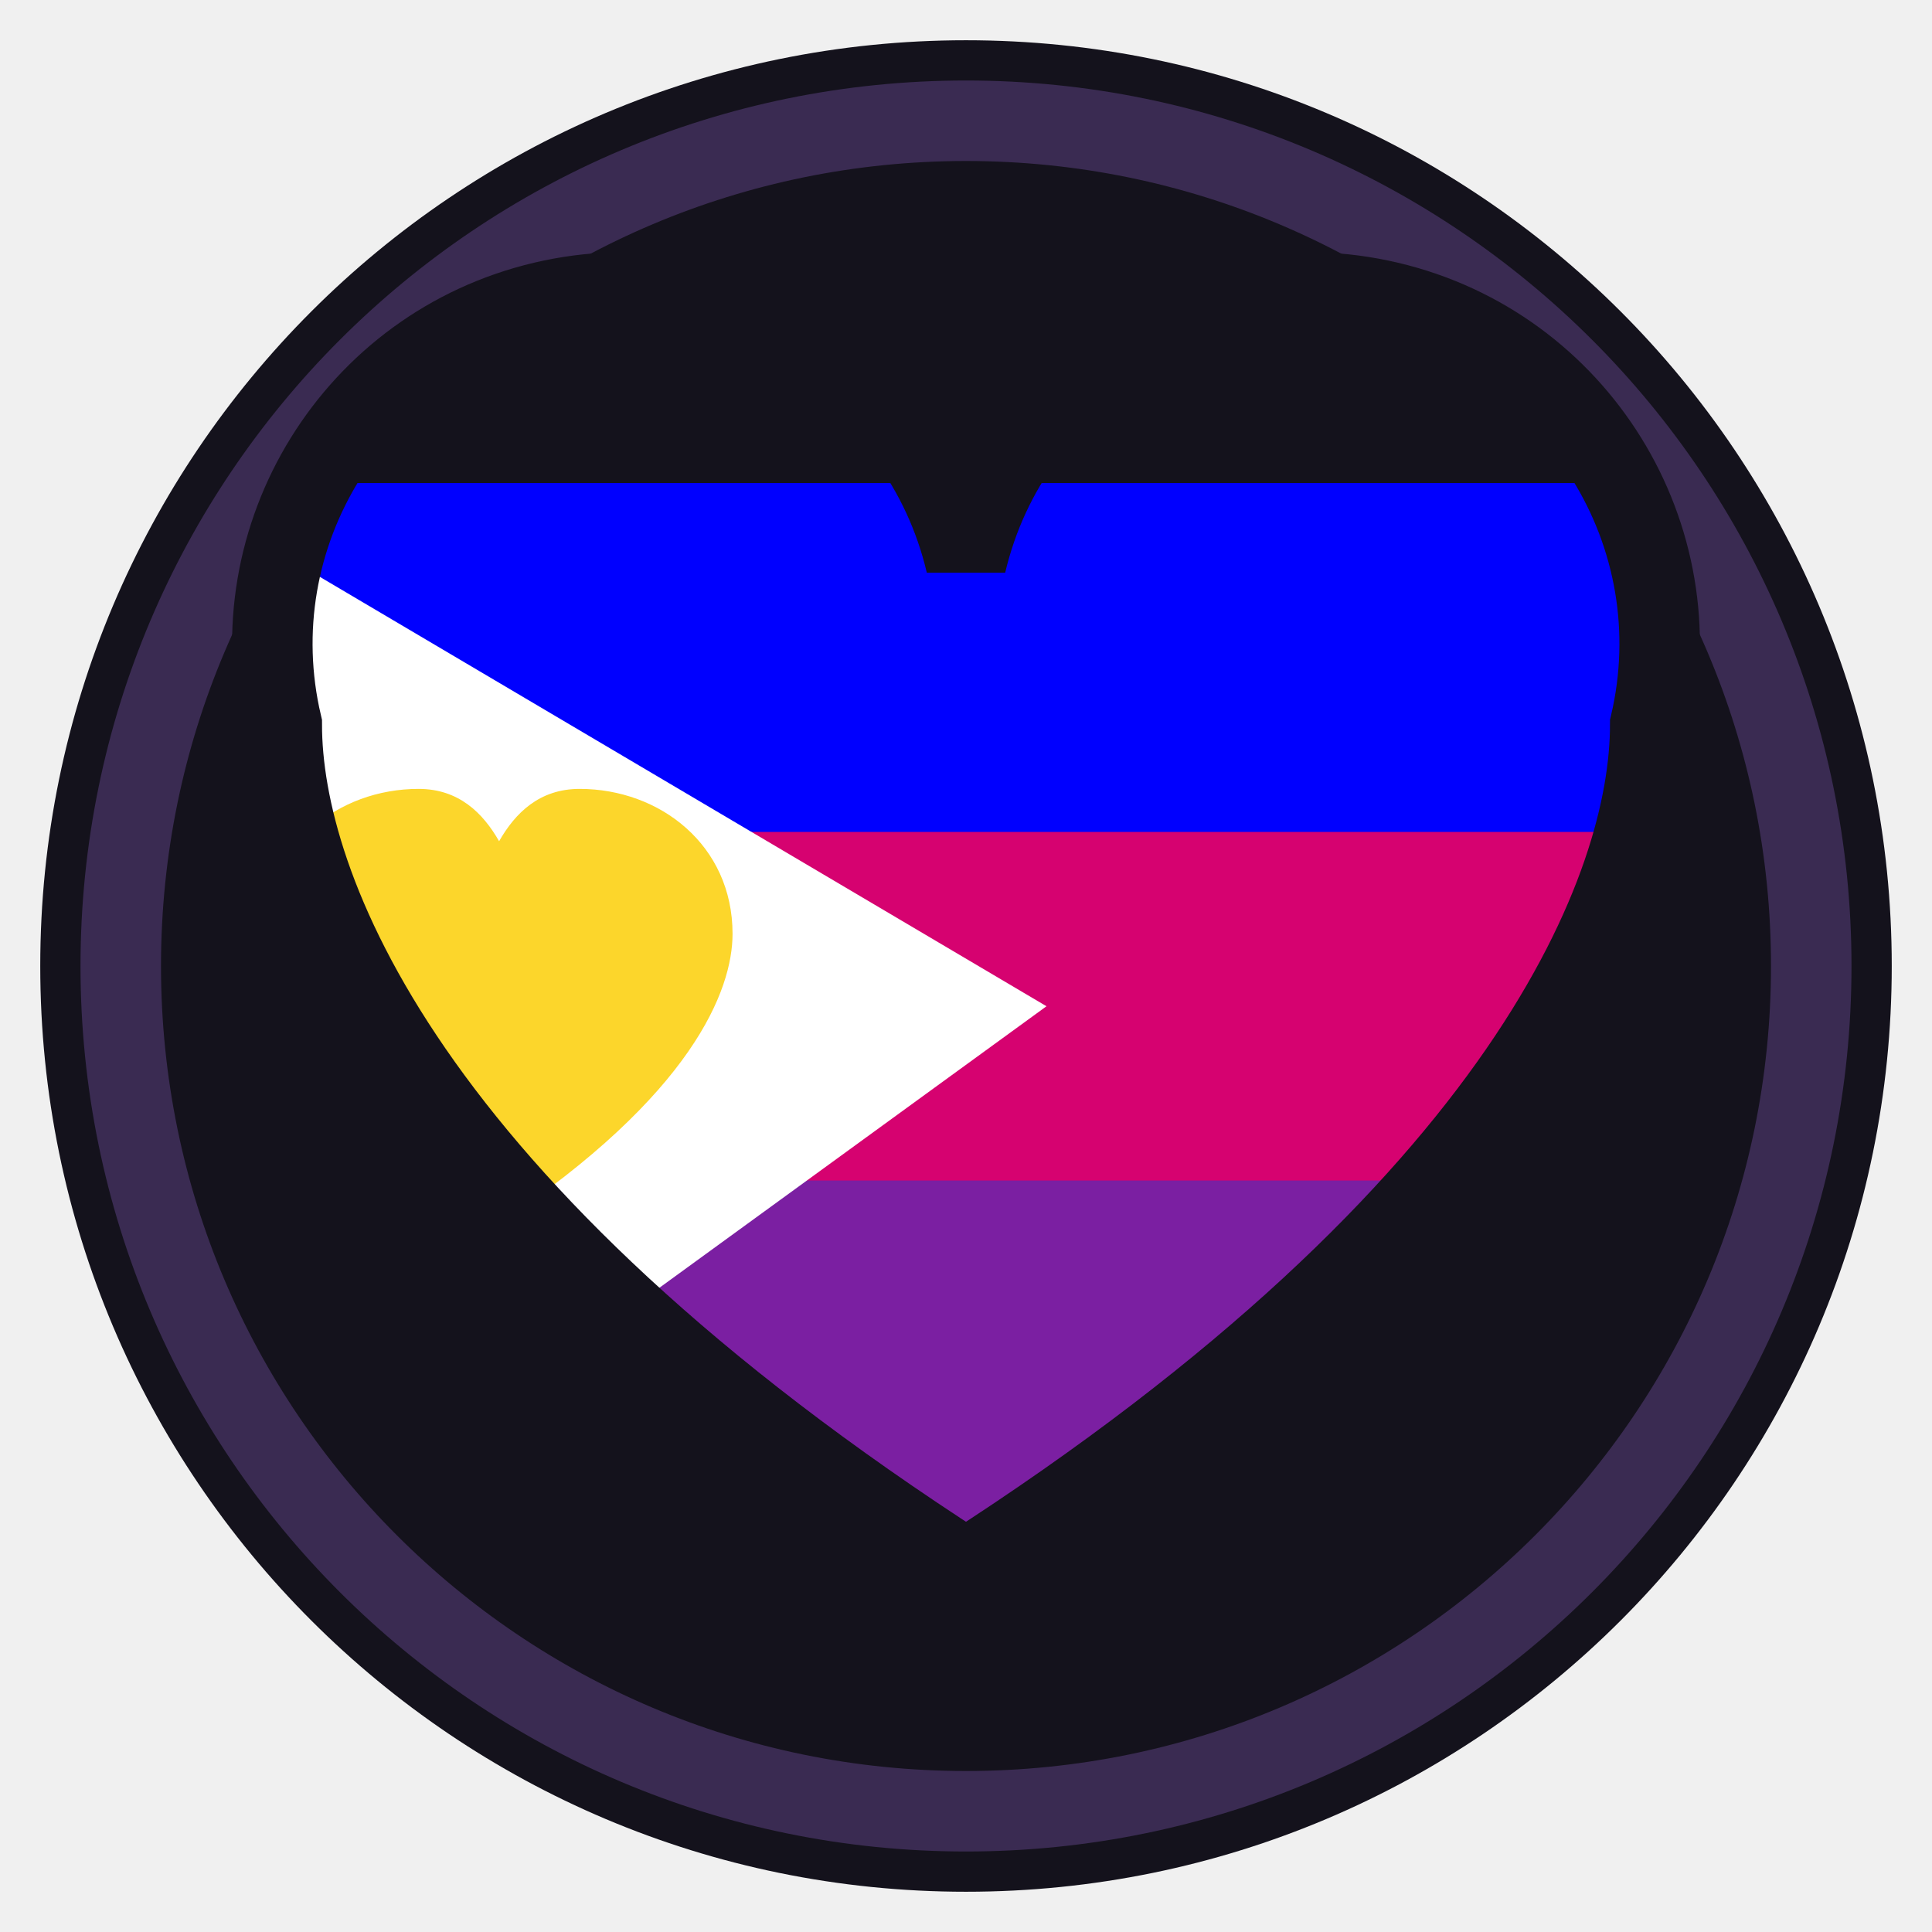
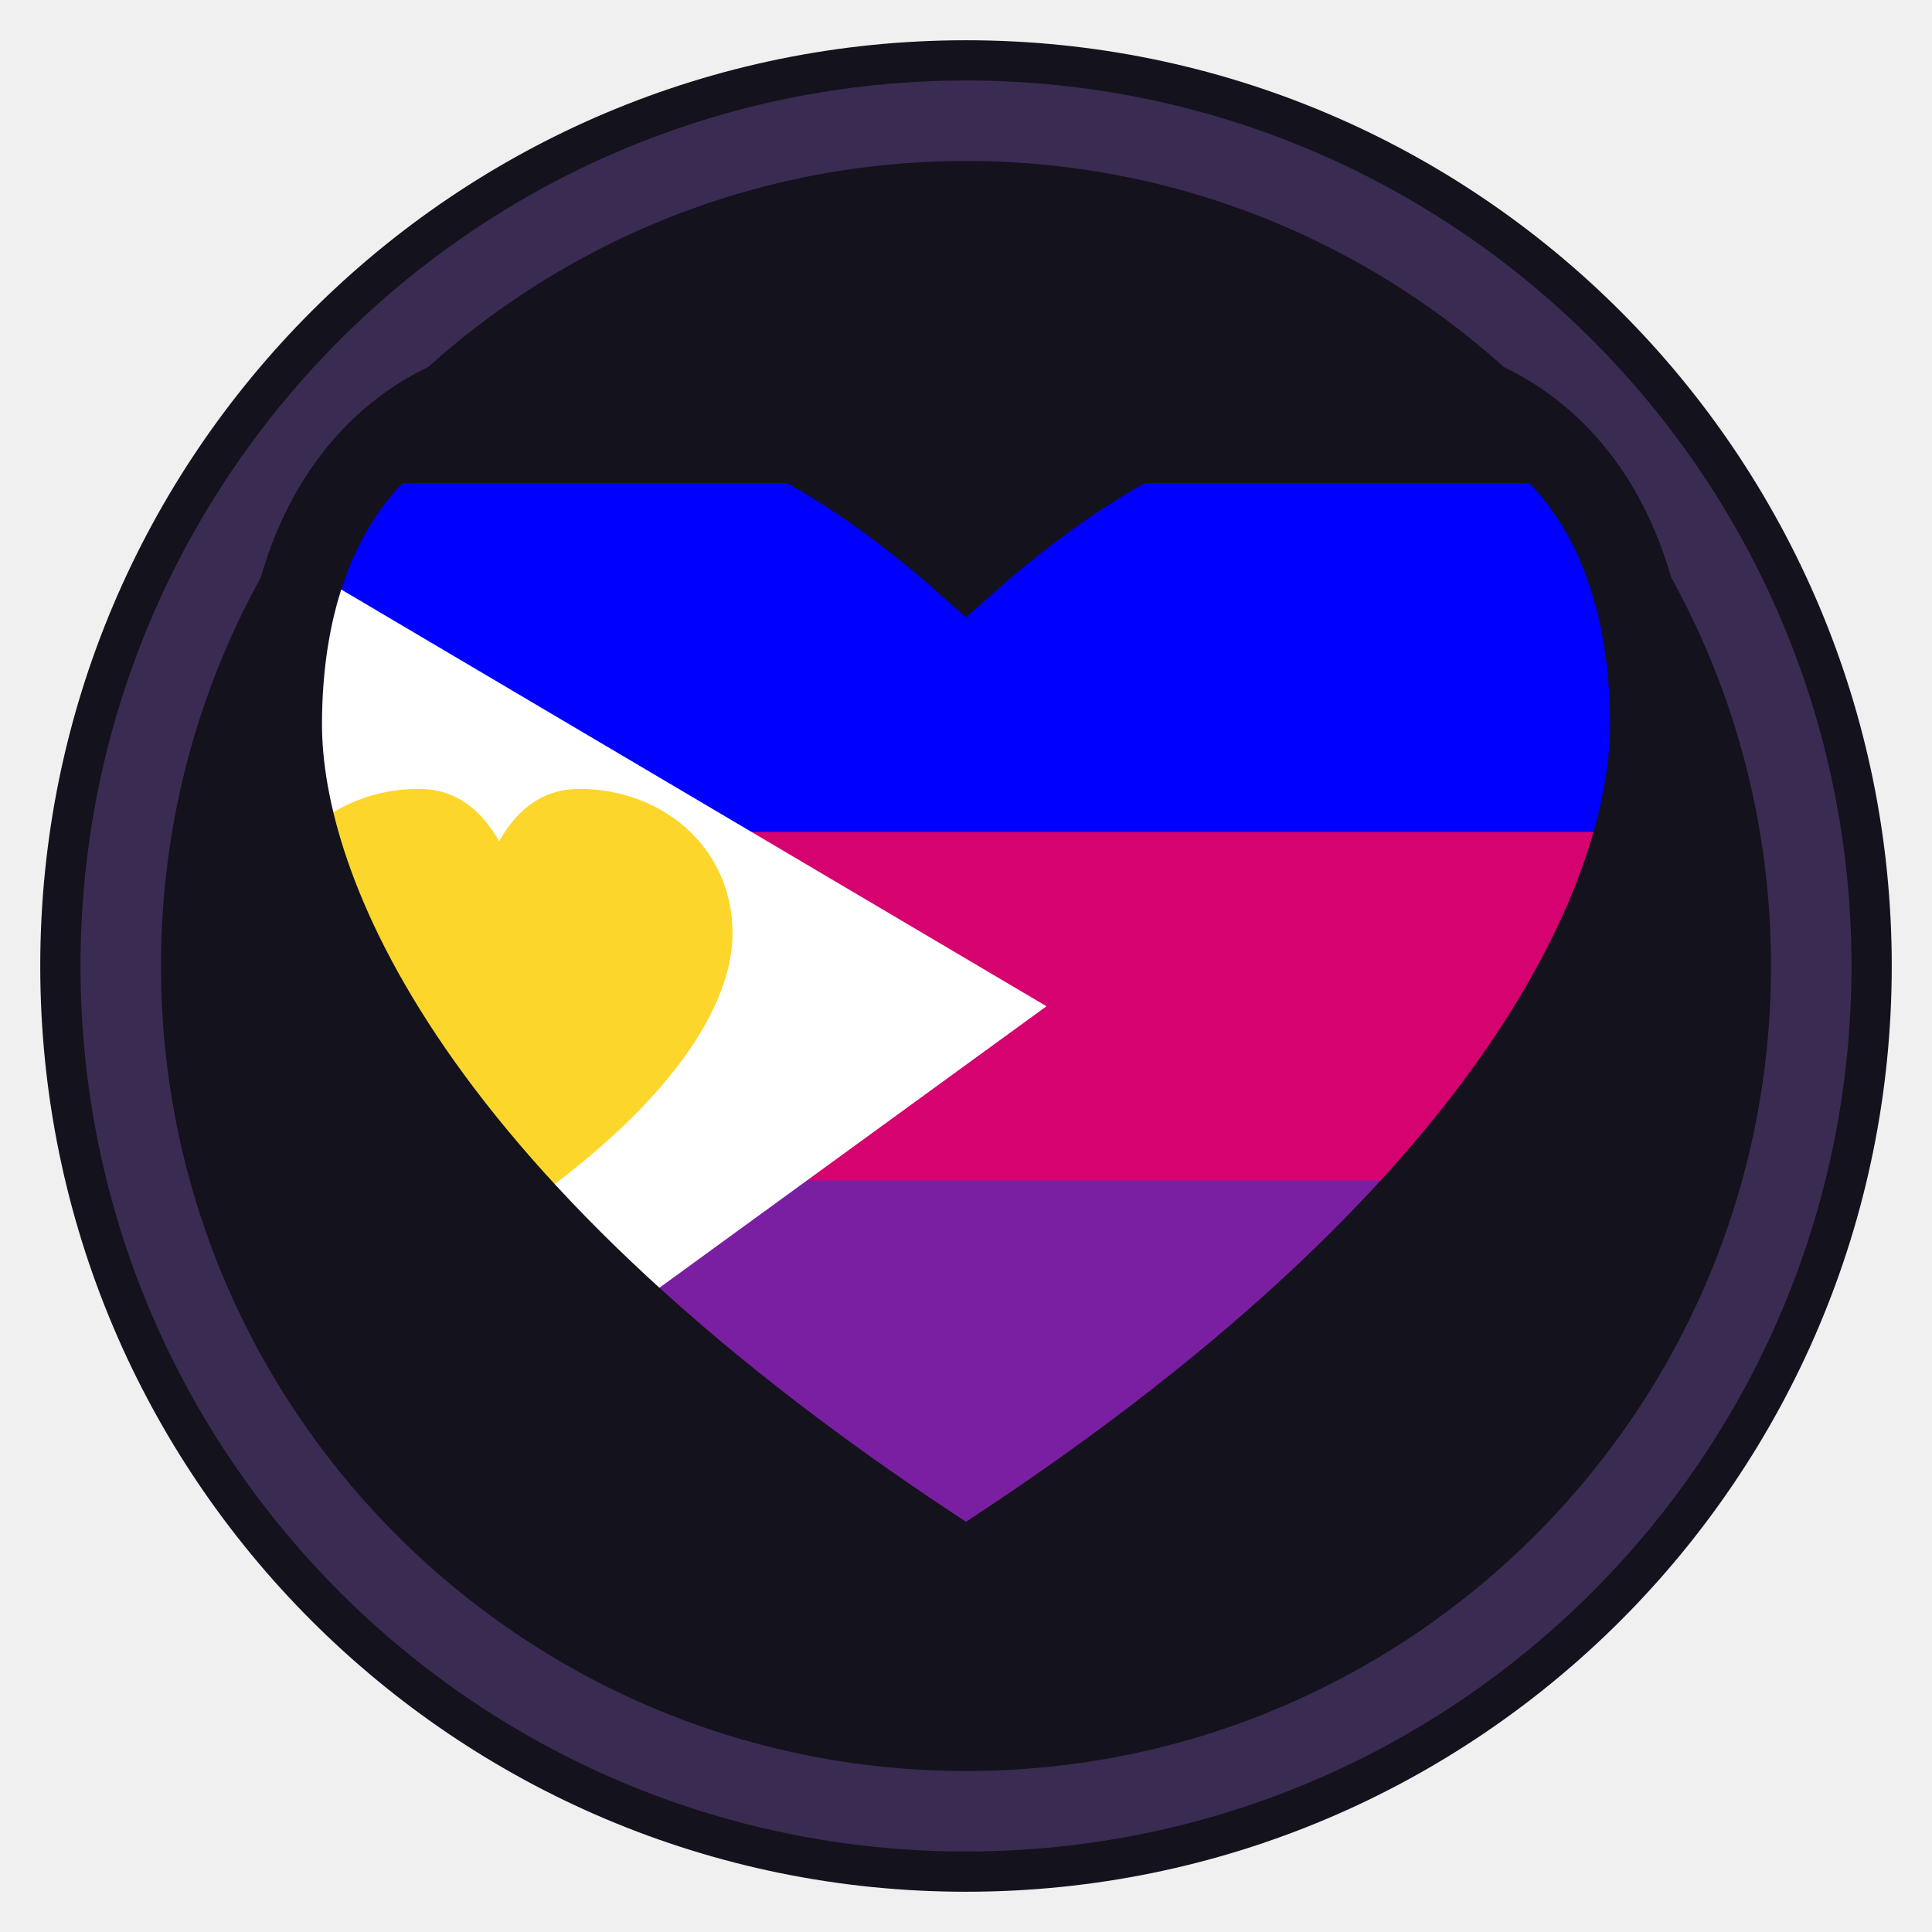
<svg xmlns="http://www.w3.org/2000/svg" viewBox="0 0 48 48" width="48" height="48" role="presentation">
  <defs>
    <clipPath id="heartpoly">
-       <path d="M24 39 C10 30 7 22 7 18 A8 8 0 0 1 24 14 A8 8 0 0 1 41 18 C41 22 38 30 24 39 Z" />
+       <path d="M24 39 C10 30 7 22 7 18 C7 9 15 6 24 14 C33 6 41 9 41 18 C41 22 38 30 24 39 Z" />
    </clipPath>
  </defs>
  <circle cx="24" cy="24" r="23" fill="#14121C" />
  <circle cx="24" cy="24" r="21" fill="none" stroke="#3A2B52" stroke-width="2" />
  <g clip-path="url(#heartpoly)">
    <rect x="0" y="12" width="48" height="8.69" fill="#0000FF" />
    <rect x="0" y="20.67" width="48" height="8.69" fill="#D60270" />
    <rect x="0" y="29.33" width="48" height="8.69" fill="#7B1FA2" />
    <path d="M4 12 L26 25 L4 41 Z" fill="#FFFFFF" />
    <path d="M12.4 30.4 C7.6 27.2 6.6 24.6 6.6 23.2 C6.6 21 8.4 19.6 10.4 19.6 C11.4 19.6 12 20.2 12.4 20.9 C12.8 20.2 13.4 19.6 14.4 19.6 C16.4 19.6 18.2 21 18.2 23.2 C18.2 24.6 17.2 27.2 12.4 30.4 Z" fill="#FCD62B" />
  </g>
-   <path d="M24 39 C10 30 7 22 7 18 A8 8 0 0 1 24 14 A8 8 0 0 1 41 18 C41 22 38 30 24 39 Z" fill="none" stroke="#14121C" stroke-width="2" />
+   <path d="M24 39 C10 30 7 22 7 18 C7 9 15 6 24 14 C33 6 41 9 41 18 C41 22 38 30 24 39 Z" fill="none" stroke="#14121C" stroke-width="2" />
</svg>
